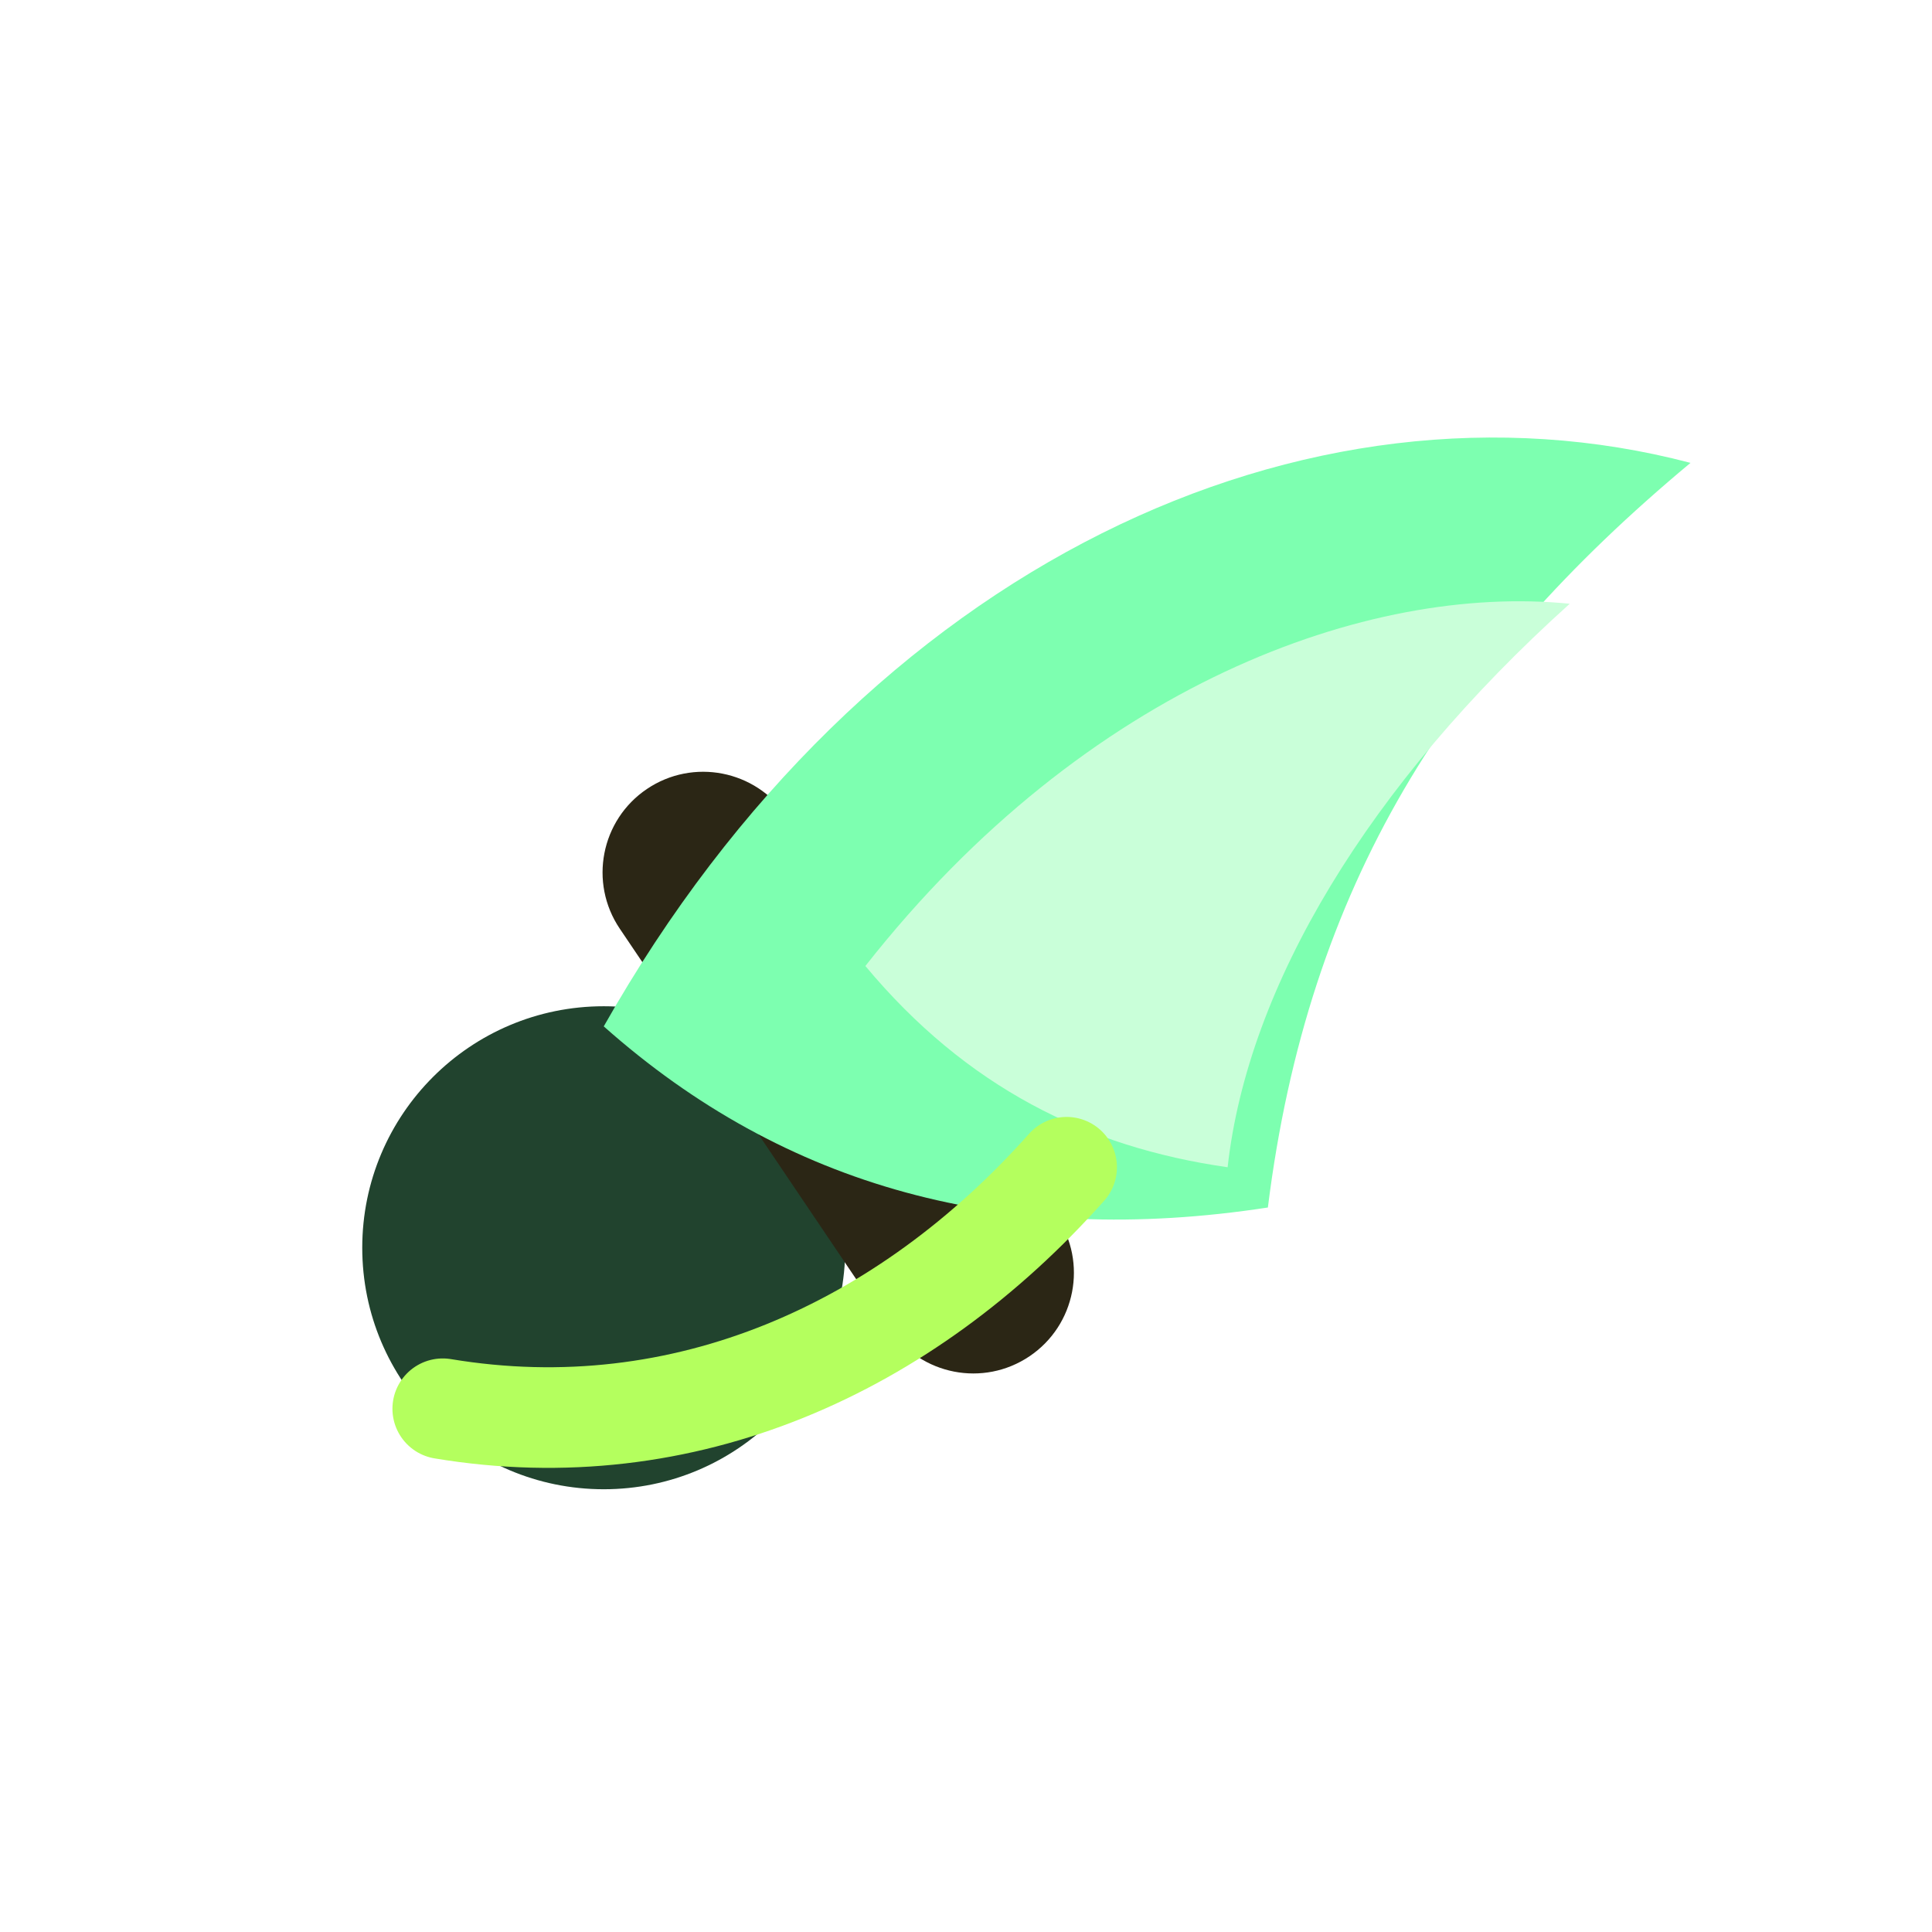
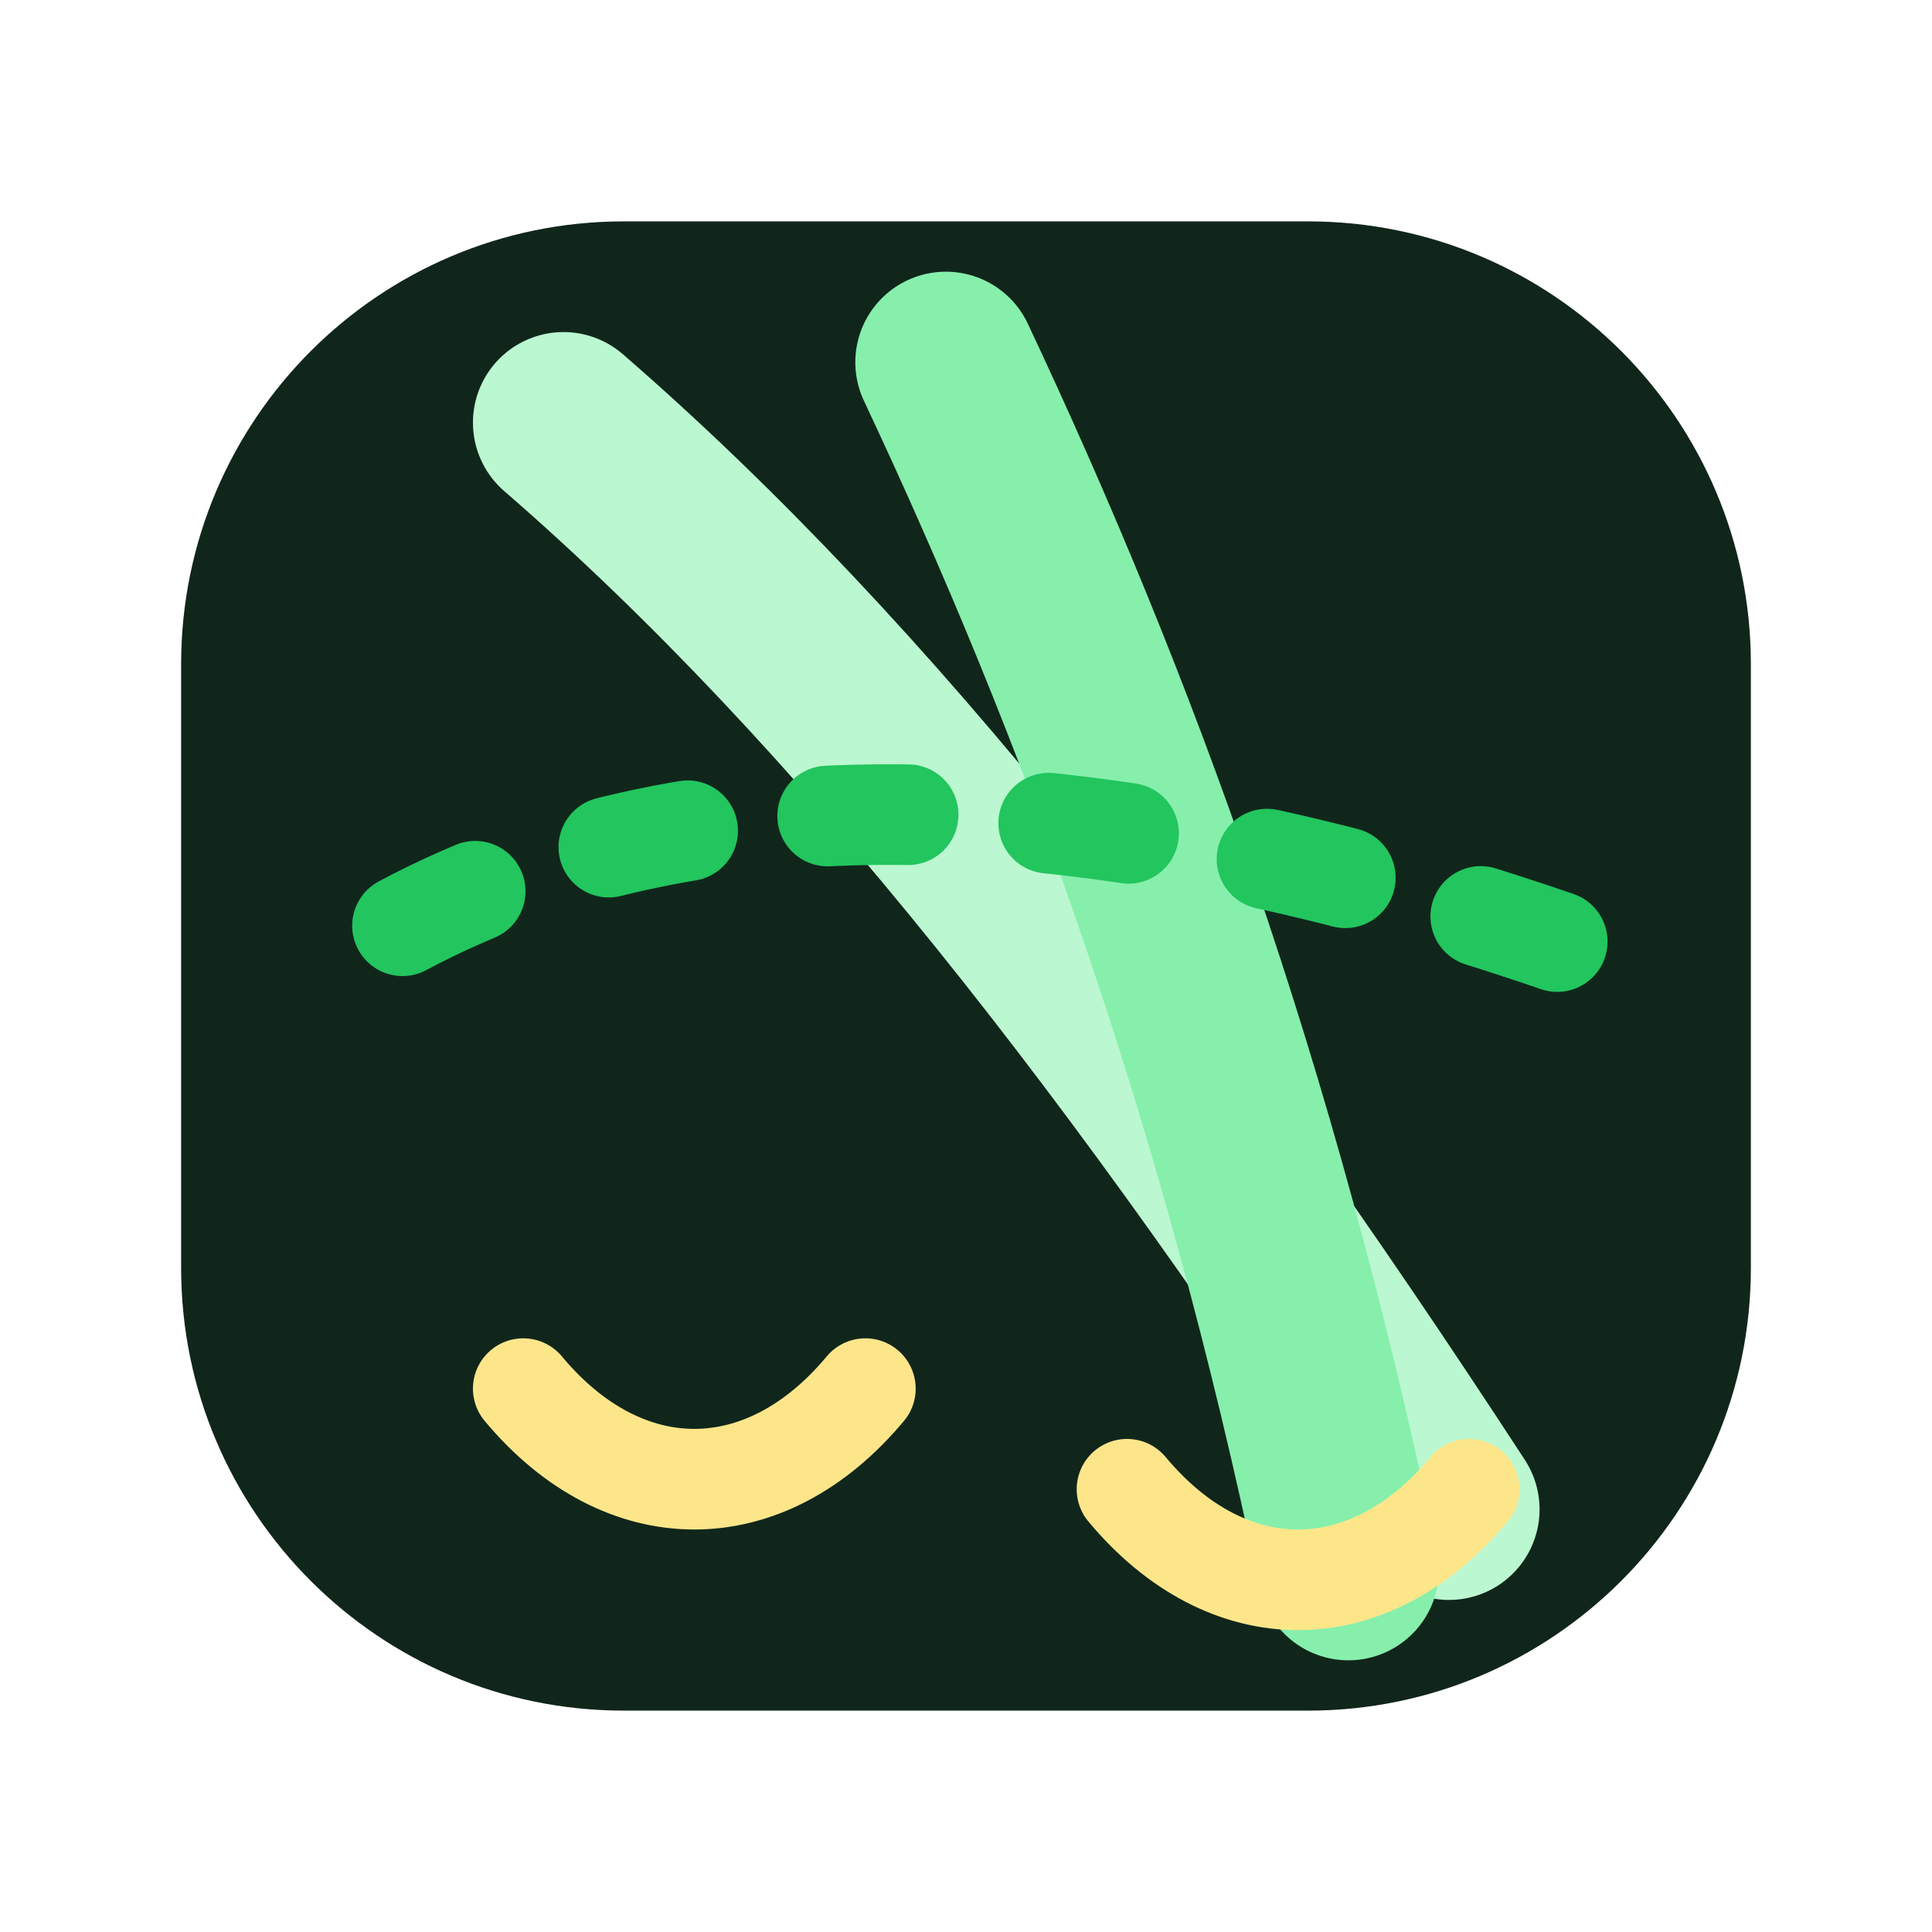
<svg xmlns="http://www.w3.org/2000/svg" width="96" height="96" viewBox="0 0 96 96" fill="none">
-   <circle cx="30" cy="62" r="12" fill="#21432E" />
-   <rect x="28" y="42" width="10" height="34" rx="5" transform="rotate(-34 28 42)" fill="#2B2615" />
-   <path d="M30 51C43 28 65 18 84 23C72 33 65 44 63 60C50 62 39 59 30 51Z" fill="#7DFFB0" />
-   <path d="M43 48C54 34 68 29 78 30C68 39 62 49 61 58C54 57 48 54 43 48Z" fill="#C9FFD9" />
-   <path d="M22 70C34 72 45 67 53 58" stroke="#B4FF5E" stroke-width="5" stroke-linecap="round" />
+   <rect x="9" y="11" width="78" height="74" rx="22" fill="#11261B" />
+   <path d="M28 21C43 34 57 52 72 75" stroke="#BBF7D0" stroke-width="9" stroke-linecap="round" />
+   <path d="M47 18C55 35 62 54 67 78" stroke="#86EFAC" stroke-width="9" stroke-linecap="round" />
+   <path d="M26 69C31 75 38 75 43 69M56 74C61 80 68 80 73 74" stroke="#FDE68A" stroke-width="5" stroke-linecap="round" />
+   <path d="M20 46C35 38 55 39 78 47" stroke="#22C55E" stroke-width="5" stroke-linecap="round" stroke-dasharray="4 7" />
</svg>
